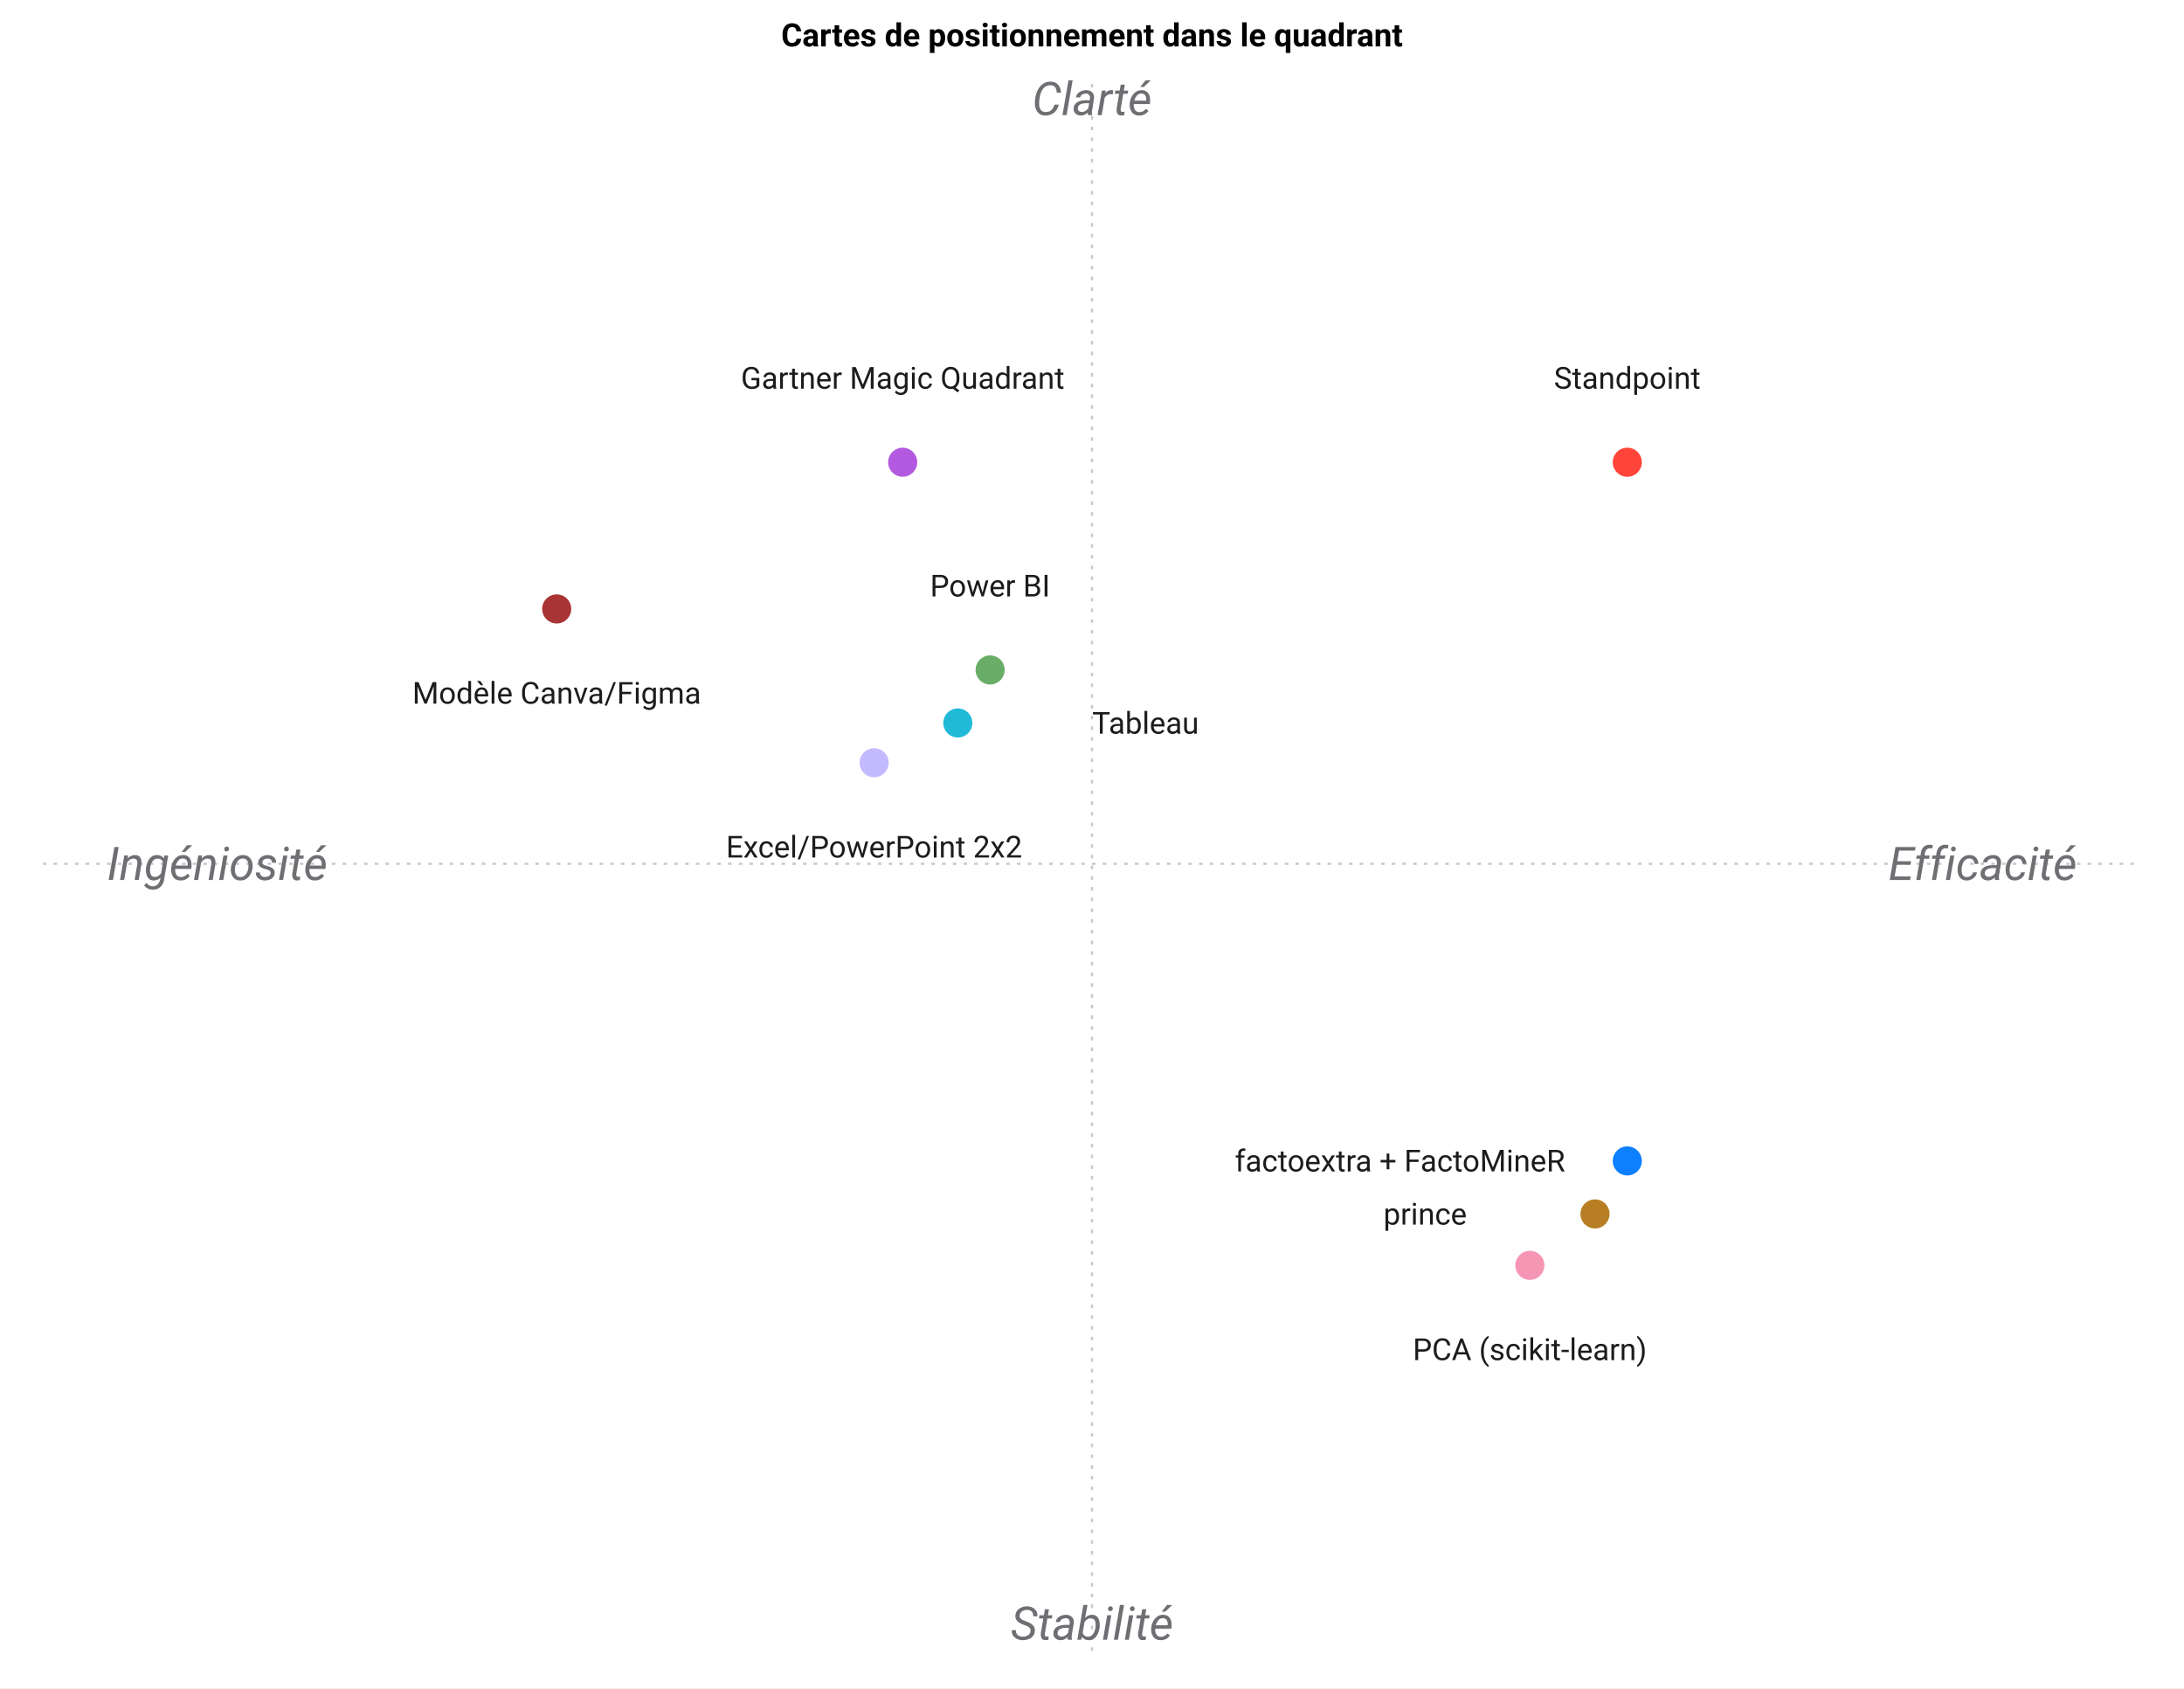
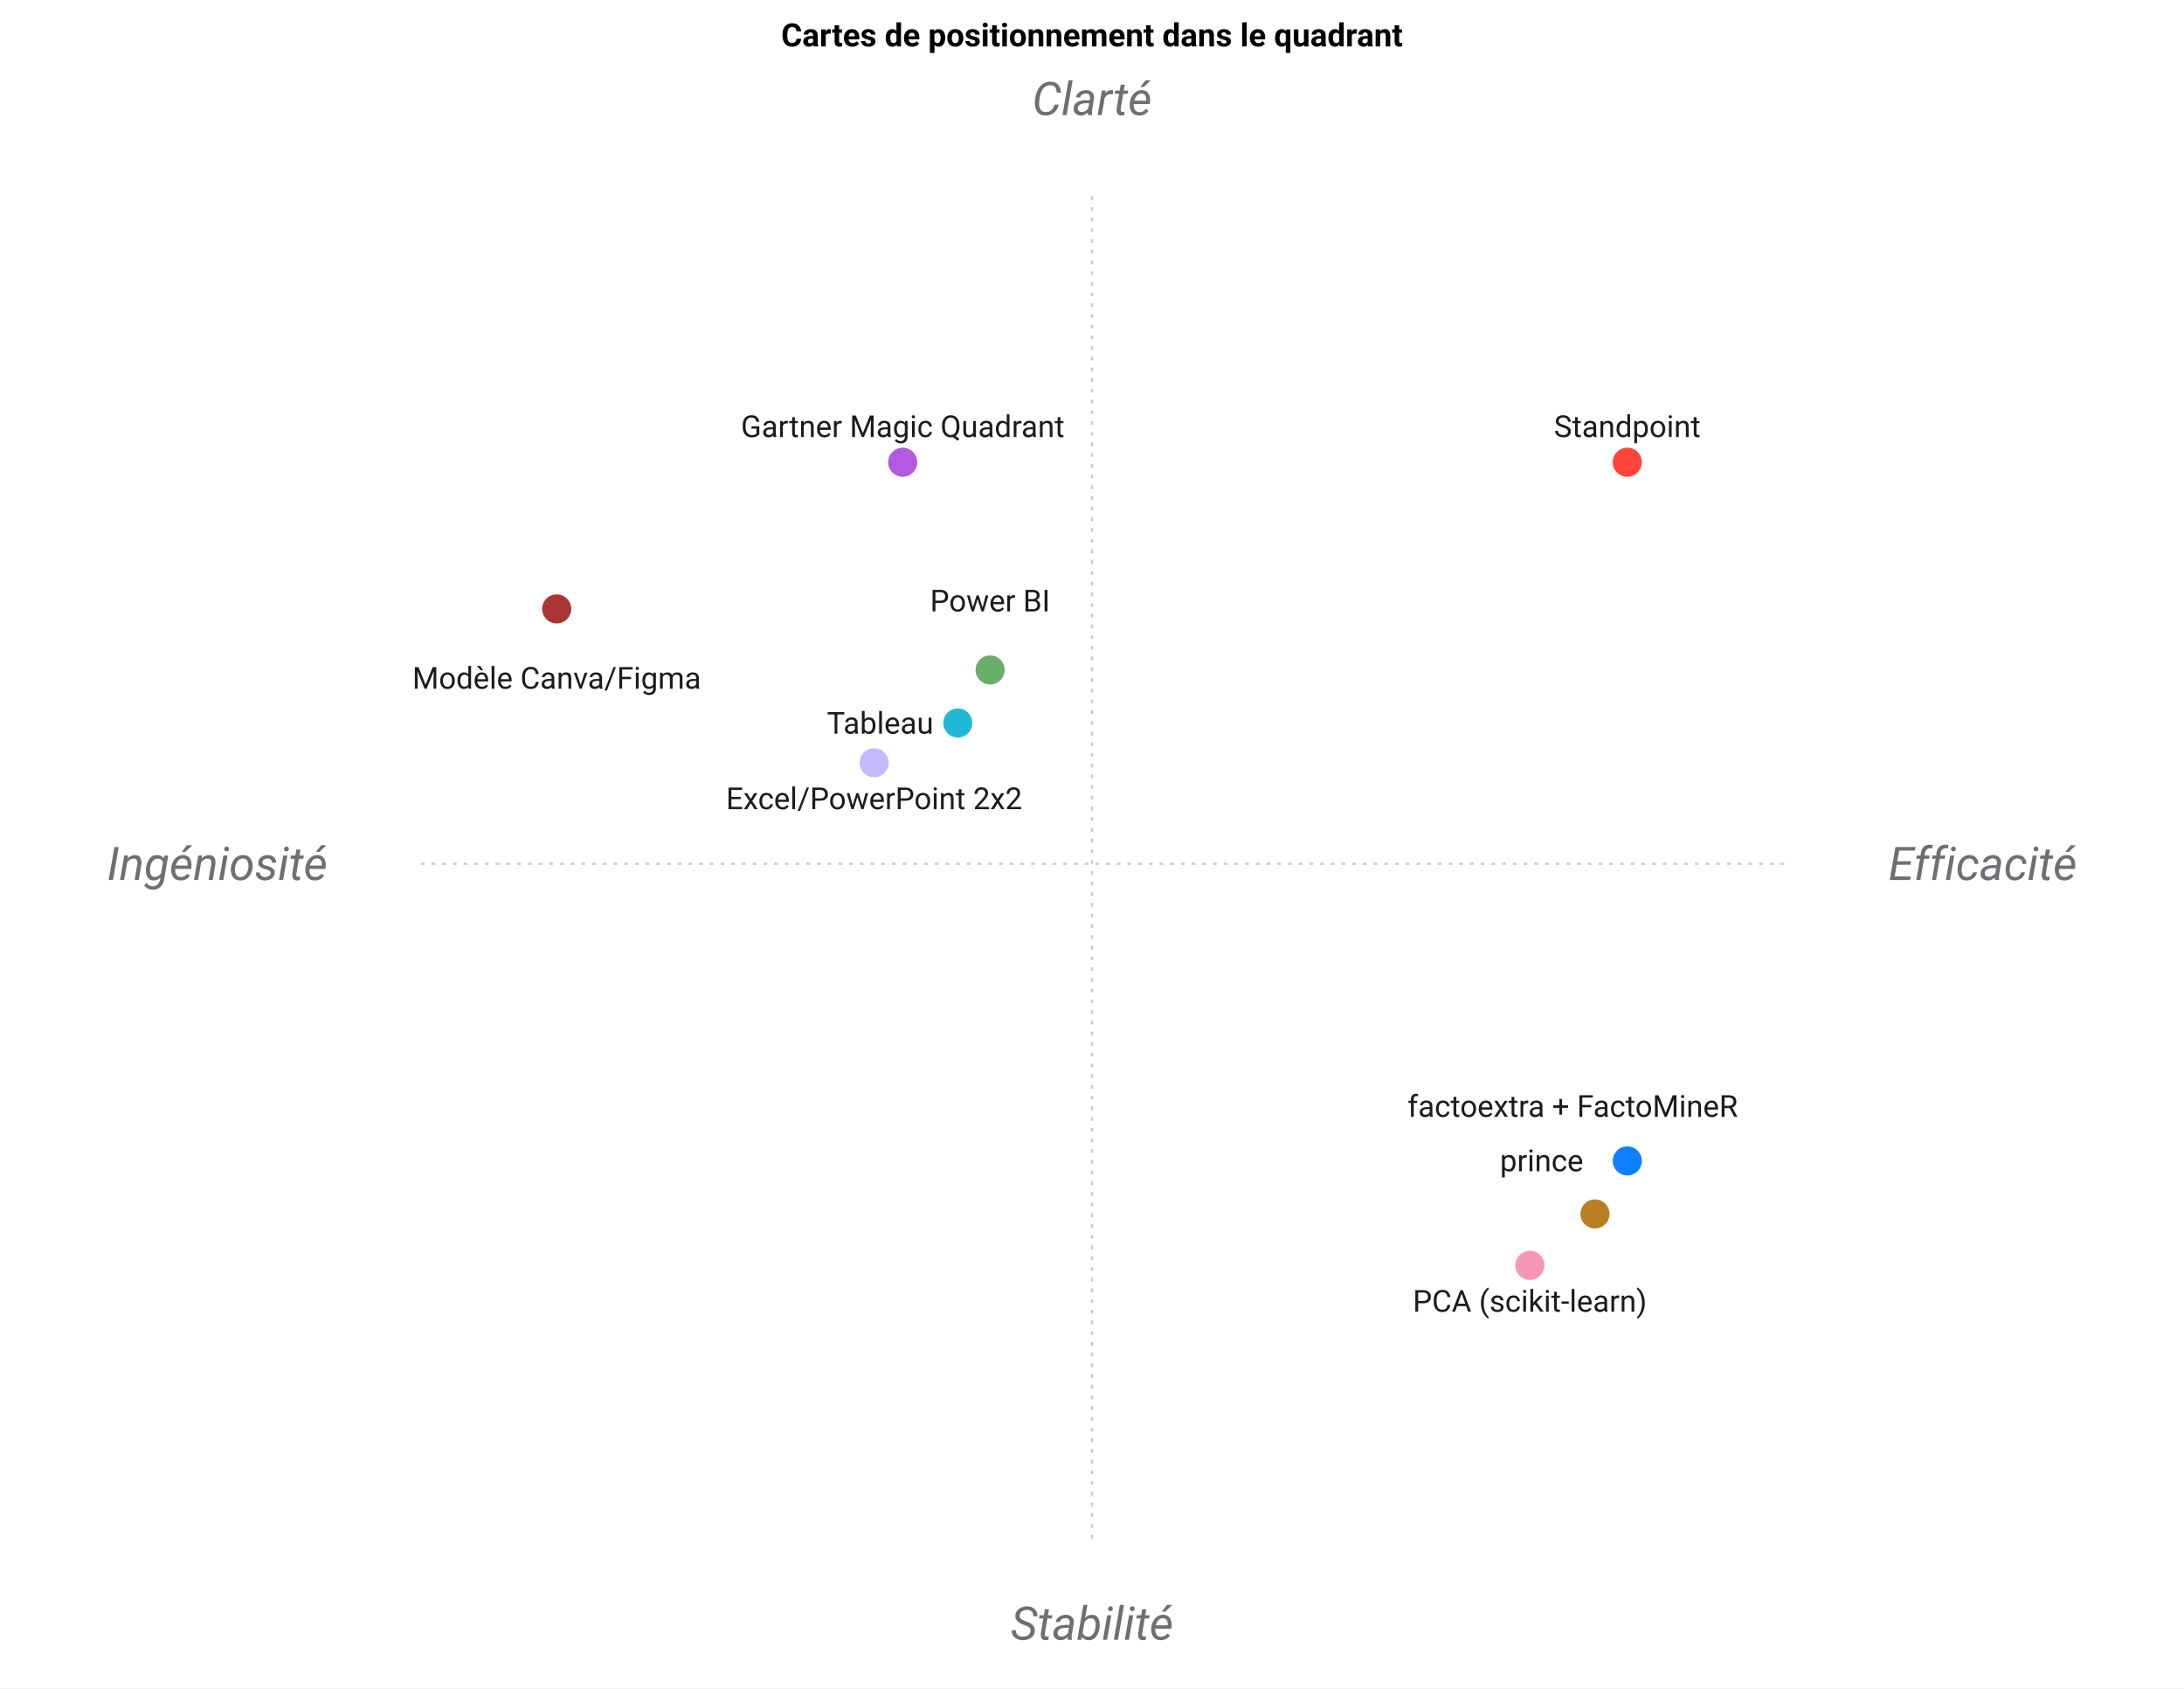
<svg xmlns="http://www.w3.org/2000/svg" width="1224" height="946" viewBox="0 0 1224 946" role="img" aria-labelledby="sp-title sp-desc" font-family="Roboto, -apple-system, Helvetica, Arial, sans-serif">
  <rect width="1224" height="946" fill="#FFFFFF" />
  <style>.sp-dot{cursor:pointer}.sp-dot:hover circle,.sp-dot:focus circle{stroke-width:2.4}.sp-dot:hover,.sp-dot:focus{filter:brightness(1.08);outline:none}</style>
-   <line x1="24.0" y1="484.0" x2="1200.0" y2="484.0" stroke="#C7C7CC" stroke-width="1.2" stroke-dasharray="2,4" />
-   <line x1="612.0" y1="925.0" x2="612.0" y2="43.0" stroke="#C7C7CC" stroke-width="1.2" stroke-dasharray="2,4" />
+   <line x1="235.9" y1="484.0" x2="1003.2" y2="484.0" stroke="#C7C7CC" stroke-width="1.2" stroke-dasharray="2,4" />
+   <line x1="612.0" y1="862.0" x2="612.0" y2="106.0" stroke="#C7C7CC" stroke-width="1.2" stroke-dasharray="2,4" />
  <text data-pole="right" x="1164.0" y="493.1" font-size="26" font-style="italic" fill="#6E6E73" text-anchor="end">Efficacité</text>
  <text data-pole="left" x="60.0" y="493.1" font-size="26" font-style="italic" fill="#6E6E73" text-anchor="start">Ingéniosité</text>
  <text data-pole="top" x="612.0" y="64.5" font-size="26" font-style="italic" fill="#6E6E73" text-anchor="middle">Clarté</text>
  <text data-pole="bottom" x="612.0" y="918.8" font-size="26" font-style="italic" fill="#6E6E73" text-anchor="middle">Stabilité</text>
  <g class="sp-dot" tabindex="0" role="img" aria-label="Cartes de positionnement: Standpoint role: best axis1: 2.11 axis2: 1.93">
    <circle cx="912.0" cy="259.0" r="8.65" fill="#FF3B30" stroke="white" stroke-width="1" opacity="0.95" />
  </g>
-   <text x="912.0" y="217.8" font-size="17" fill="#1C1C1E" text-anchor="middle">Standpoint</text>
+   <text x="912.0" y="244.9" font-size="17" fill="#1C1C1E" text-anchor="middle">Standpoint</text>
  <g class="sp-dot" tabindex="0" role="img" aria-label="Cartes de positionnement: prince role: competitor axis1: 1.98 axis2: -1.68">
    <circle cx="893.9" cy="680.2" r="8.65" fill="#B47819" stroke="white" stroke-width="1" opacity="0.95" />
  </g>
-   <text x="798.7" y="686.2" font-size="17" fill="#1C1C1E" text-anchor="middle">prince</text>
+   <text x="864.0" y="656.3" font-size="17" fill="#1C1C1E" text-anchor="middle">prince</text>
  <g class="sp-dot" tabindex="0" role="img" aria-label="Cartes de positionnement: PCA (scikit-learn) role: competitor axis1: 1.73 axis2: -1.93">
    <circle cx="857.4" cy="709.0" r="8.65" fill="#F591B1" stroke="white" stroke-width="1" opacity="0.95" />
  </g>
-   <text x="857.4" y="762.1" font-size="17" fill="#1C1C1E" text-anchor="middle">PCA (scikit-learn)</text>
+   <text x="857.4" y="735.0" font-size="17" fill="#1C1C1E" text-anchor="middle">PCA (scikit-learn)</text>
  <g class="sp-dot" tabindex="0" role="img" aria-label="Cartes de positionnement: factoextra + FactoMineR role: right axis1: 2.11 axis2: -1.43">
    <circle cx="912.0" cy="650.5" r="8.65" fill="#007AFF" stroke="white" stroke-width="1" opacity="0.95" />
  </g>
-   <text x="784.6" y="656.4" font-size="17" fill="#1C1C1E" text-anchor="middle">factoextra + FactoMineR</text>
+   <text x="881.4" y="625.8" font-size="17" fill="#1C1C1E" text-anchor="middle">factoextra + FactoMineR</text>
  <g class="sp-dot" tabindex="0" role="img" aria-label="Cartes de positionnement: Tableau role: competitor axis1: -0.53 axis2: 0.68">
    <circle cx="536.8" cy="405.1" r="8.65" fill="#15B7D6" stroke="white" stroke-width="1" opacity="0.95" />
  </g>
-   <text x="642.0" y="411.1" font-size="17" fill="#1C1C1E" text-anchor="middle">Tableau</text>
+   <text x="493.3" y="411.1" font-size="17" fill="#1C1C1E" text-anchor="middle">Tableau</text>
  <g class="sp-dot" tabindex="0" role="img" aria-label="Cartes de positionnement: Power BI role: competitor axis1: -0.40 axis2: 0.93">
    <circle cx="554.9" cy="375.4" r="8.65" fill="#62A962" stroke="white" stroke-width="1" opacity="0.95" />
  </g>
-   <text x="554.9" y="334.2" font-size="17" fill="#1C1C1E" text-anchor="middle">Power BI</text>
+   <text x="554.9" y="342.6" font-size="17" fill="#1C1C1E" text-anchor="middle">Power BI</text>
  <g class="sp-dot" tabindex="0" role="img" aria-label="Cartes de positionnement: Gartner Magic Quadrant role: top axis1: -0.75 axis2: 1.93">
    <circle cx="505.9" cy="259.0" r="8.65" fill="#AF52DE" stroke="white" stroke-width="1" opacity="0.95" />
  </g>
-   <text x="505.9" y="217.8" font-size="17" fill="#1C1C1E" text-anchor="middle">Gartner Magic Quadrant</text>
+   <text x="505.9" y="244.9" font-size="17" fill="#1C1C1E" text-anchor="middle">Gartner Magic Quadrant</text>
  <g class="sp-dot" tabindex="0" role="img" aria-label="Cartes de positionnement: Excel/PowerPoint 2x2 role: competitor axis1: -0.86 axis2: 0.49">
    <circle cx="489.9" cy="427.4" r="8.65" fill="#C0B7FF" stroke="white" stroke-width="1" opacity="0.95" />
  </g>
-   <text x="489.9" y="480.5" font-size="17" fill="#1C1C1E" text-anchor="middle">Excel/PowerPoint 2x2</text>
+   <text x="489.9" y="453.4" font-size="17" fill="#1C1C1E" text-anchor="middle">Excel/PowerPoint 2x2</text>
  <g class="sp-dot" tabindex="0" role="img" aria-label="Cartes de positionnement: Modèle Canva/Figma role: worst axis1: -2.11 axis2: 1.23">
    <circle cx="312.0" cy="341.2" r="8.65" fill="#A52A2A" stroke="white" stroke-width="1" opacity="0.95" />
  </g>
-   <text x="312.0" y="394.3" font-size="17" fill="#1C1C1E" text-anchor="middle">Modèle Canva/Figma</text>
+   <text x="312.0" y="385.9" font-size="17" fill="#1C1C1E" text-anchor="middle">Modèle Canva/Figma</text>
  <text x="612.0" y="26" font-size="18" font-weight="bold" fill="#000" text-anchor="middle">Cartes de positionnement dans le quadrant</text>
</svg>
